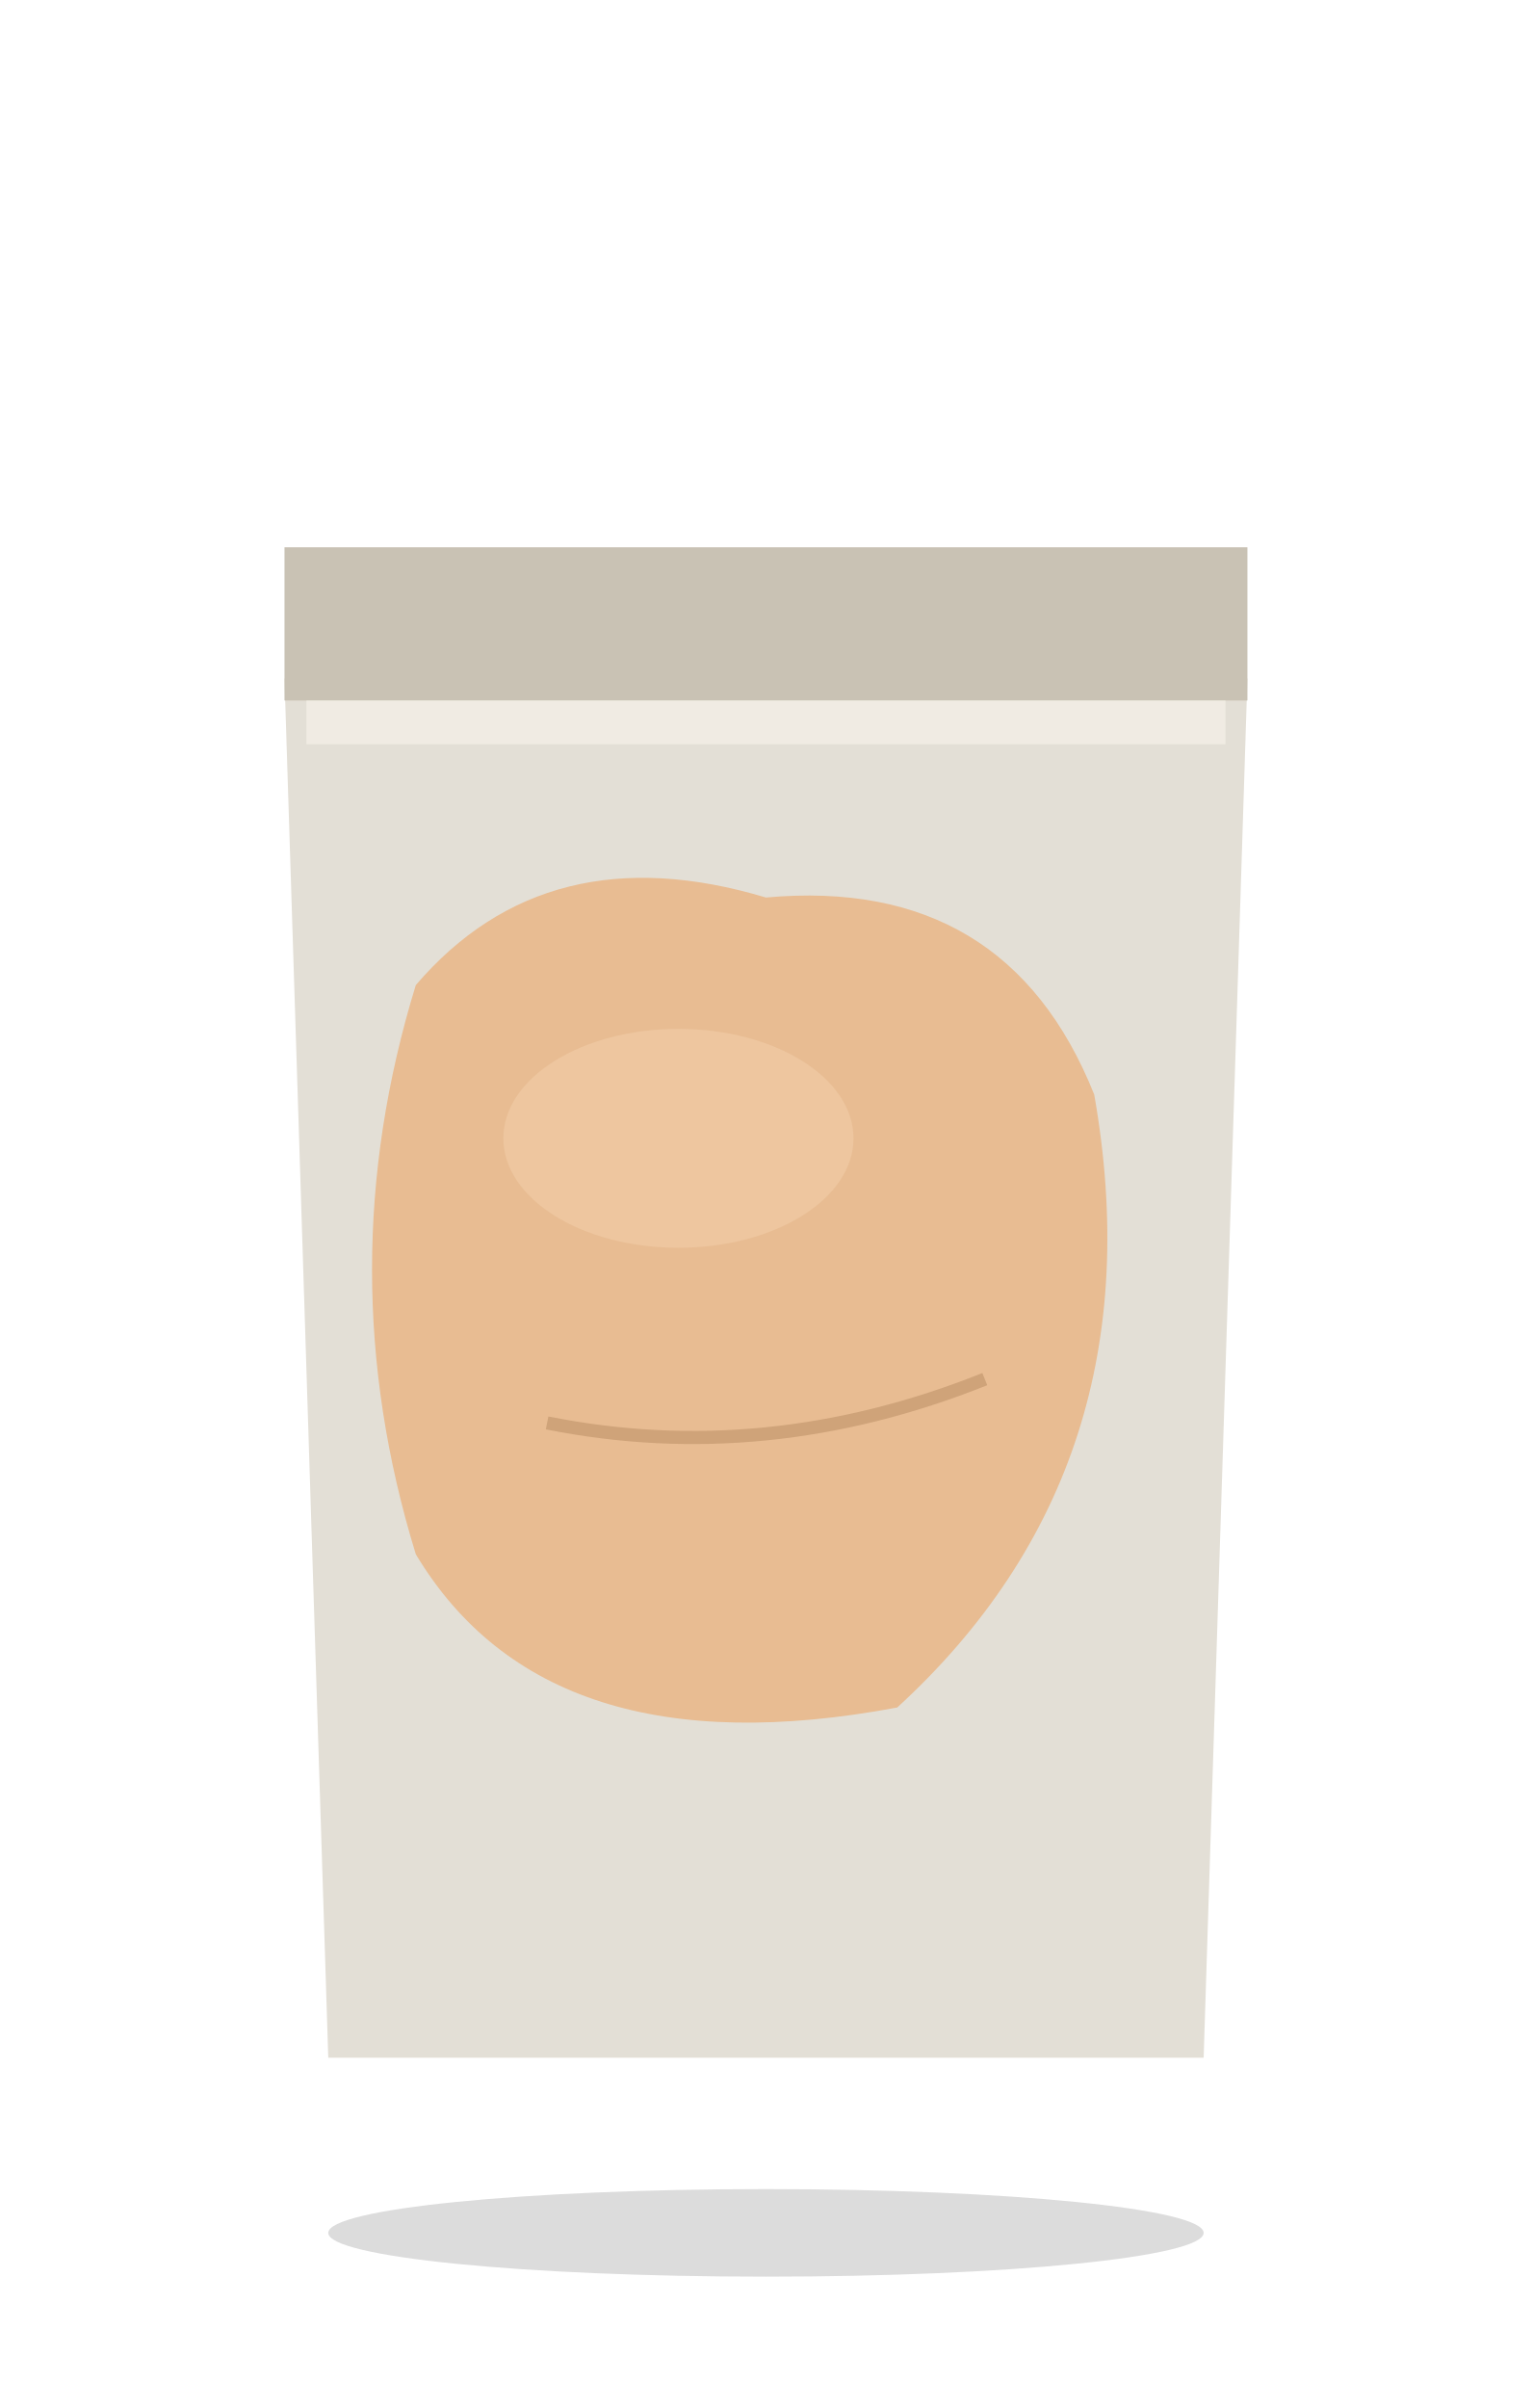
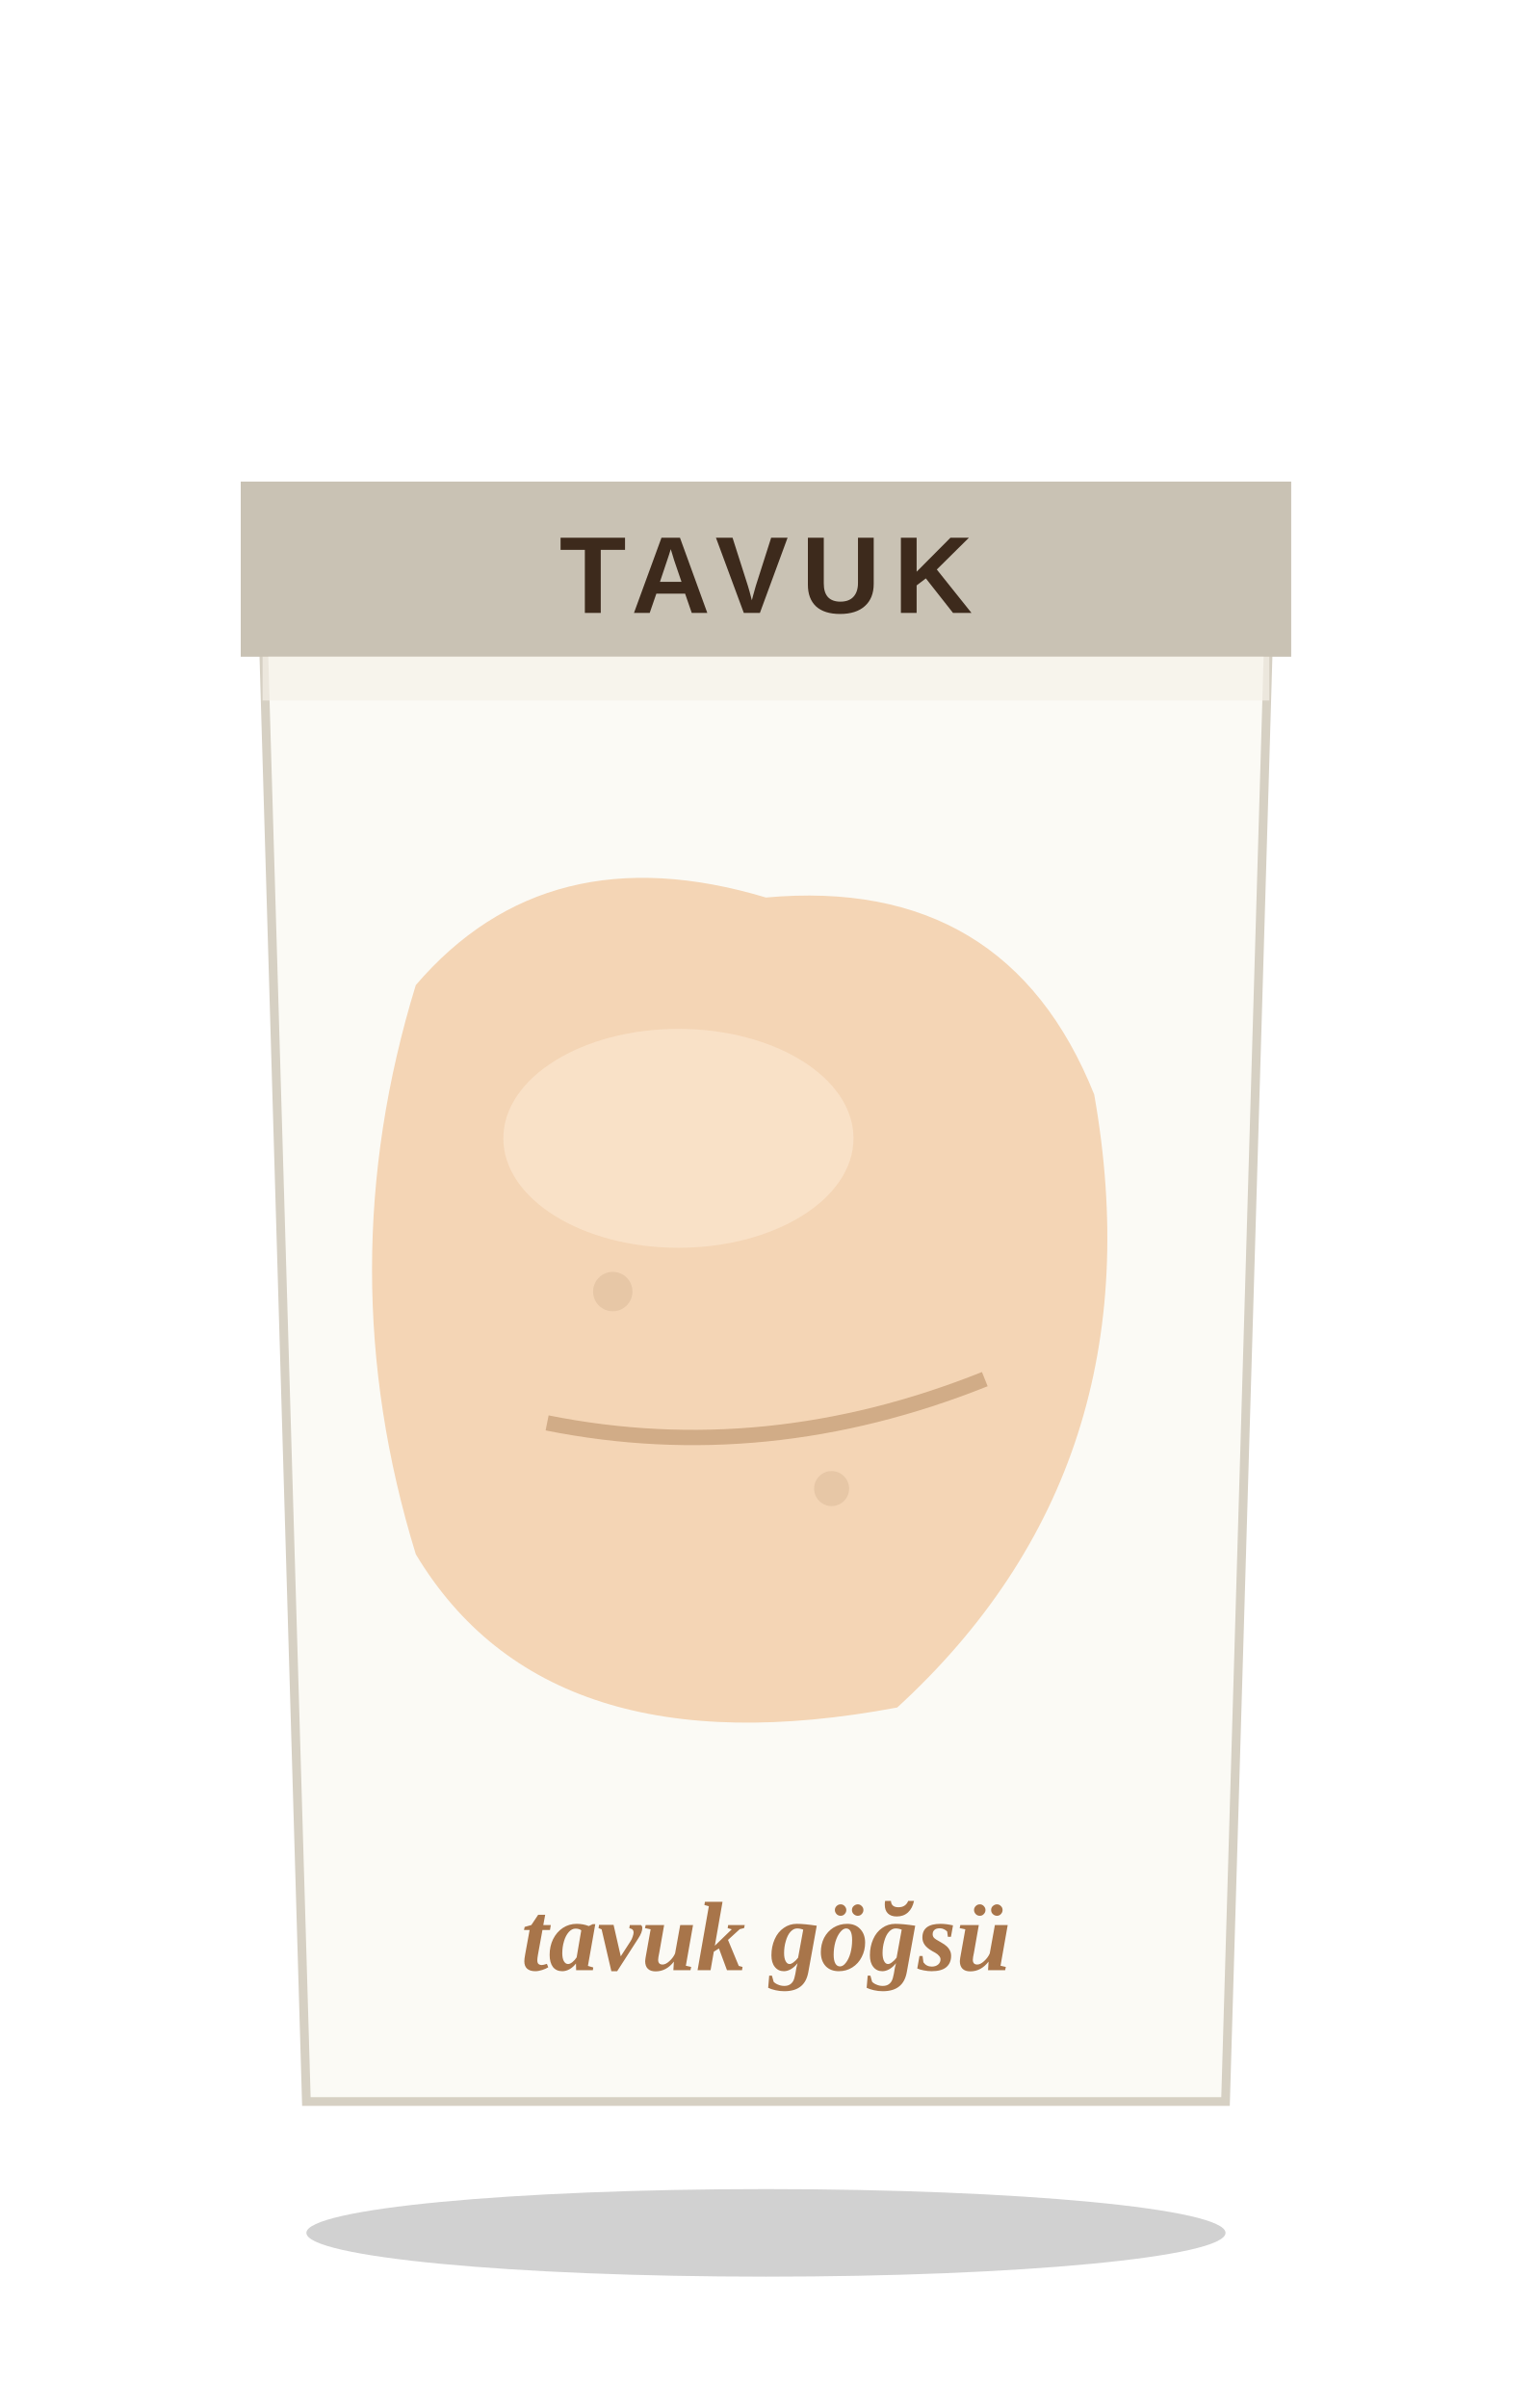
<svg xmlns="http://www.w3.org/2000/svg" viewBox="0 0 140 220">
-   <path d="M26 62 L114 62 L110 188 L30 188 Z" fill="#E3DFD6" />
-   <rect x="26" y="50" width="88" height="14" fill="#C9C2B4" />
-   <rect x="28" y="64" width="84" height="4" fill="#F5F1E8" opacity="0.7" />
-   <path d="M38 90 Q50 76 70 82 Q92 80 100 100 Q106 134 82 156 Q50 162 38 142 Q30 116 38 90 Z" fill="#E8BC92" />
-   <ellipse cx="62" cy="104" rx="16" ry="10" fill="#F1CDA8" opacity="0.6" />
-   <path d="M50 130 Q70 134 90 126" stroke="#B58A60" stroke-width="1.2" fill="none" opacity="0.5" />
-   <ellipse cx="70" cy="204" rx="40" ry="4" fill="#000000" opacity="0.14" />
+   <ellipse cx="70" cy="204" rx="42" ry="4" fill="#000000" opacity="0.18" />
+   <path d="M24 56 L116 56 L112 192 L28 192 Z" fill="#FBFAF5" stroke="#D6D0C3" stroke-width="0.8" />
+   <rect x="22" y="44" width="96" height="16" fill="#C9C2B4" />
+   <rect x="24" y="60" width="92" height="4" fill="#F5F1E8" opacity="0.7" />
+   <text x="70" y="56" text-anchor="middle" font-family="Arial, Helvetica, sans-serif" font-size="10" font-weight="bold" fill="#3D2A1C" letter-spacing="1.2">TAVUK</text>
+   <path d="M38 90 Q50 76 70 82 Q92 80 100 100 Q106 134 82 156 Q50 162 38 142 Q30 116 38 90 Z" fill="#F4D5B5" />
+   <ellipse cx="62" cy="104" rx="16" ry="10" fill="#FBE5CD" opacity="0.75" />
+   <path d="M50 130 Q70 134 90 126" stroke="#B58A60" stroke-width="1.4" fill="none" opacity="0.55" />
+   <circle cx="56" cy="118" r="1.8" fill="#D9B998" opacity="0.5" />
+   <circle cx="76" cy="136" r="1.6" fill="#D9B998" opacity="0.5" />
+   <text x="70" y="180" text-anchor="middle" font-family="Georgia, 'Times New Roman', serif" font-size="9" font-weight="bold" font-style="italic" fill="#A8754A">tavuk göğsü</text>
</svg>
